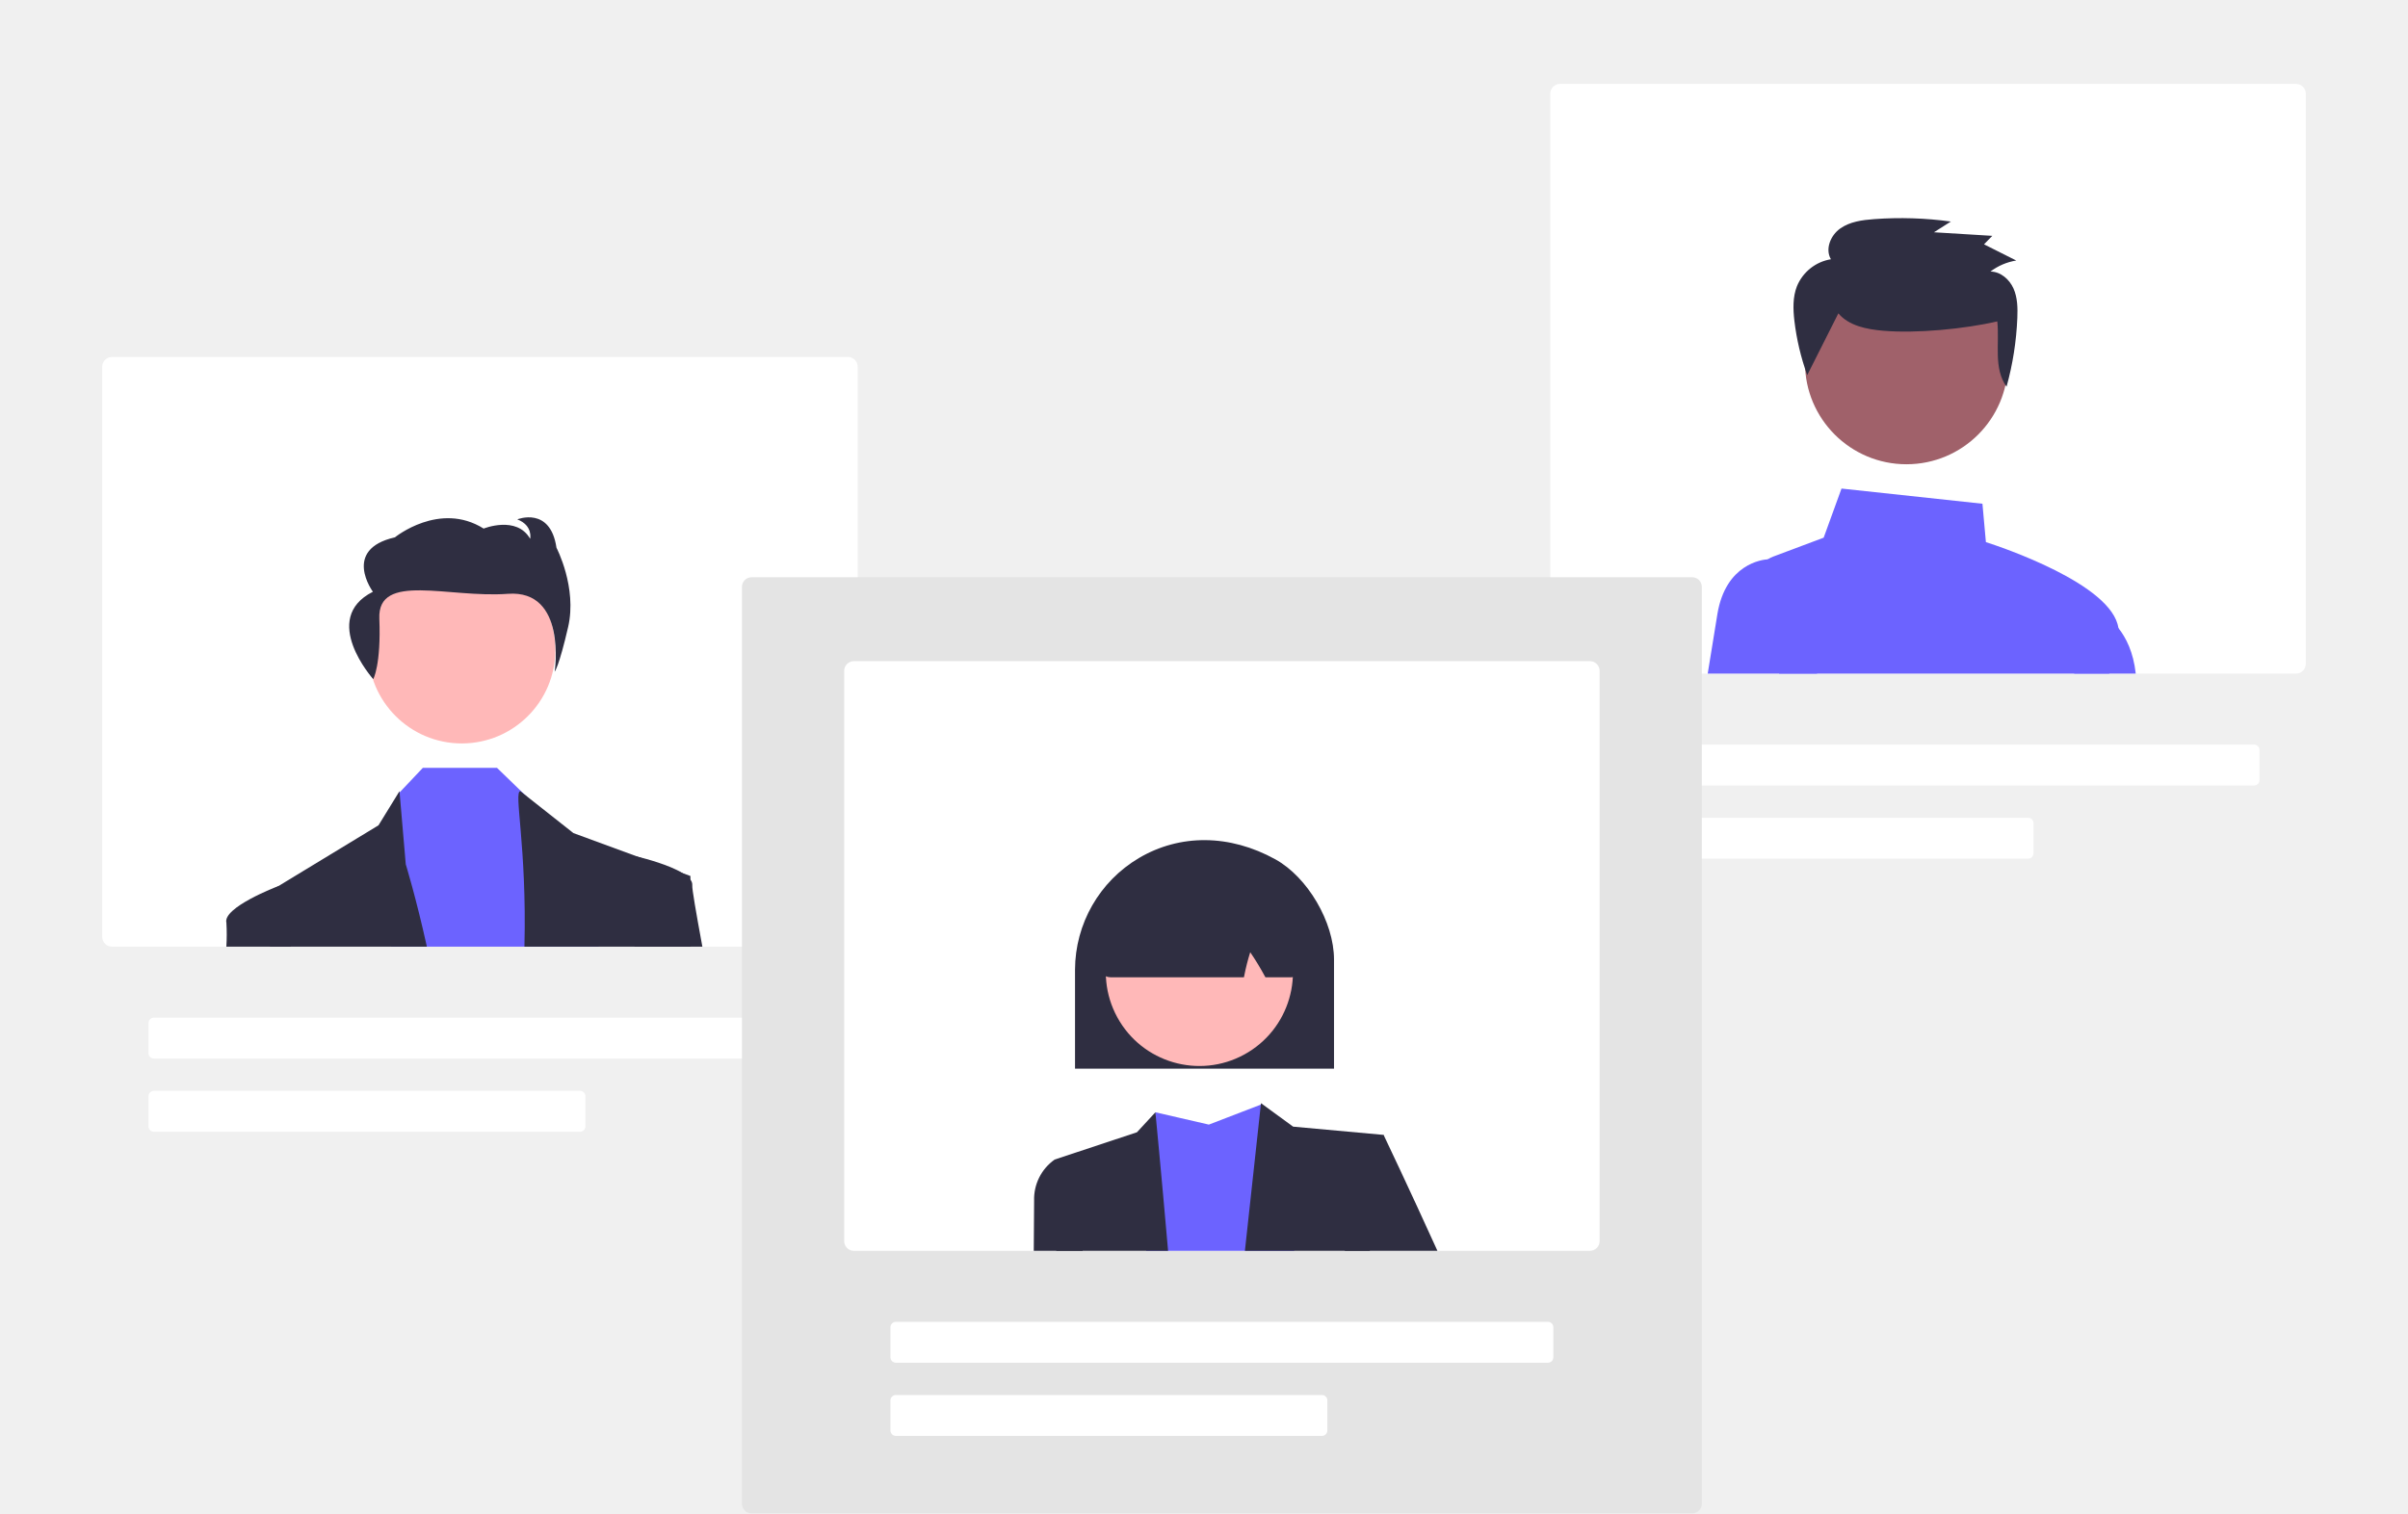
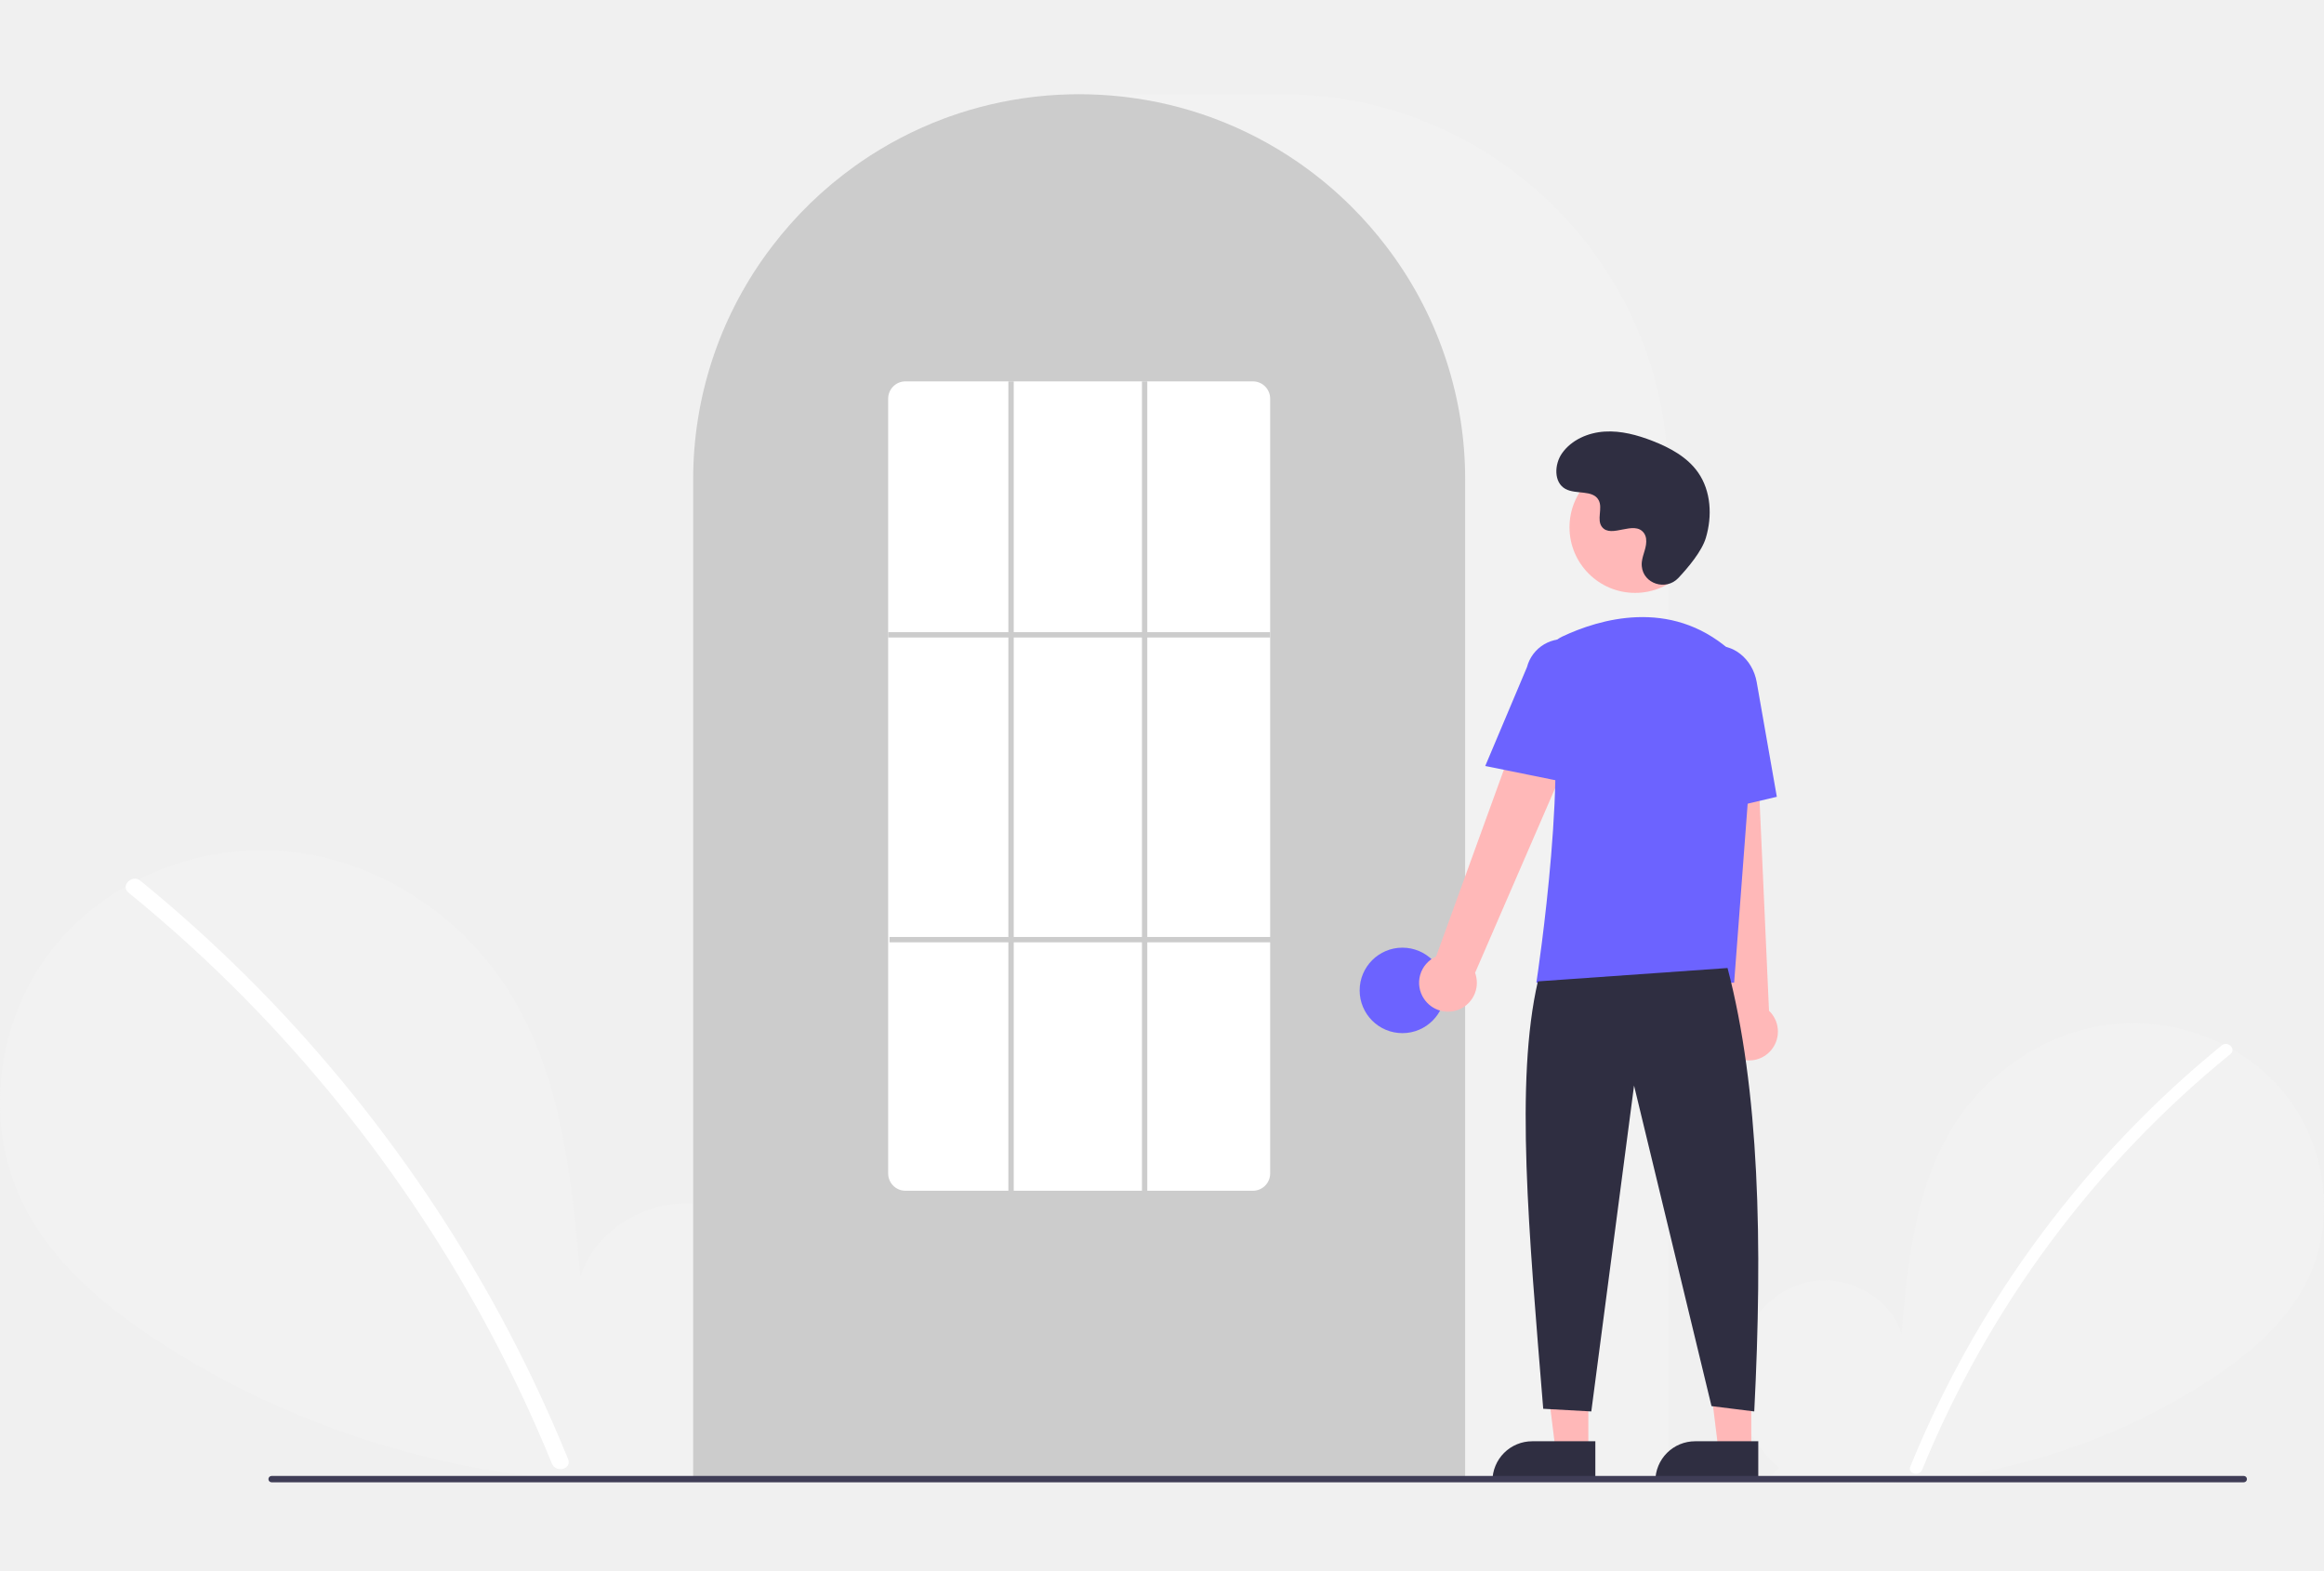
- <svg xmlns="http://www.w3.org/2000/svg" id="f35c0d44-e73e-4e19-bdbc-9ca06ecc8fb5" data-name="Layer 1" width="794.589" height="499.429" viewBox="0 0 794.589 499.429">
-   <path d="M516.259,599.337h-310.357a3.199,3.199,0,0,1-3.196-3.196V293.596a3.199,3.199,0,0,1,3.196-3.196h310.357a3.199,3.199,0,0,1,3.196,3.196V596.141A3.199,3.199,0,0,1,516.259,599.337Z" transform="translate(-202.7057 -200.2854)" fill="#f0f0f0" />
-   <path d="M482.524,318.098H239.636a3.201,3.201,0,0,0-3.196,3.196V509.497a3.201,3.201,0,0,0,3.196,3.196H482.524a3.201,3.201,0,0,0,3.196-3.196V321.294A3.201,3.201,0,0,0,482.524,318.098Z" transform="translate(-202.7057 -200.2854)" fill="#fff" />
-   <path d="M468.675,549.623H253.485a1.778,1.778,0,0,1-1.776-1.776v-9.943a1.778,1.778,0,0,1,1.776-1.776H468.675a1.778,1.778,0,0,1,1.776,1.776v9.943A1.778,1.778,0,0,1,468.675,549.623Z" transform="translate(-202.7057 -200.2854)" fill="#fff" />
-   <path d="M394.104,573.77H253.485a1.778,1.778,0,0,1-1.776-1.775v-9.943a1.778,1.778,0,0,1,1.776-1.776H394.104a1.778,1.778,0,0,1,1.776,1.776v9.943A1.778,1.778,0,0,1,394.104,573.77Z" transform="translate(-202.7057 -200.2854)" fill="#fff" />
-   <circle cx="152.374" cy="214.46" r="30.882" fill="#ffb8b8" />
-   <polygon points="197.556 312.407 129.086 312.407 131.323 262.068 131.856 261.507 139.54 253.39 163.992 253.39 173.054 262.168 173.786 262.878 193.082 281.372 197.556 312.407" fill="#6c63ff" />
-   <path d="M343.566,512.693H291.765c-.128-11.363-.199-18.167-.199-18.167l2.997-1.825a.022.022,0,0,1,.014-.007h.007l33.01-20.042,6.931-11.257.036.398,2.038,23.728S339.966,496.401,343.566,512.693Z" transform="translate(-202.7057 -200.2854)" fill="#2f2e41" />
-   <path d="M430.63,512.693h-54.87c.831-33.138-3.643-51.298-1.342-51.298l1.342,1.058,16.171,12.769,21.313,7.819h.014l14.694,5.39,2.578.945v1.214C430.538,493.503,430.552,501.464,430.63,512.693Z" transform="translate(-202.7057 -200.2854)" fill="#2f2e41" />
-   <path d="M325.863,424.408s2.624-4.608,2.014-20.001,22.831-6.687,42.418-8.156,15.441,25.7,15.441,25.7,1.413-1.615,4.438-14.727-3.844-26.179-3.844-26.179c-2.023-13.778-12.926-9.362-12.926-9.362,5.251,2.044,4.242,6.415,4.242,6.415-4.445-7.793-15.348-3.377-15.348-3.377-14.542-9.125-29.279,2.892-29.279,2.892-17.567,3.987-7.265,17.957-7.265,17.957C308.088,404.497,325.863,424.408,325.863,424.408Z" transform="translate(-202.7057 -200.2854)" fill="#2f2e41" />
-   <path d="M298.682,512.693H277.397a64.178,64.178,0,0,0,.014-7.876c-1.271-5.064,16.612-11.91,17.151-12.116a.022.022,0,0,1,.014-.007h.007l3.409,1.832Z" transform="translate(-202.7057 -200.2854)" fill="#2f2e41" />
-   <path d="M434.472,512.693H412.115L409.324,485.137l3.132-2.287s.284.064.789.192h.014c2.507.618,10.262,2.663,14.694,5.39a9.104,9.104,0,0,1,2.578,2.159,2.662,2.662,0,0,1,.611,1.889C431.028,493.51,432.334,501.095,434.472,512.693Z" transform="translate(-202.7057 -200.2854)" fill="#2f2e41" />
-   <path d="M994.098,509.222h-310.357a3.199,3.199,0,0,1-3.196-3.196V203.481a3.199,3.199,0,0,1,3.196-3.196h310.357a3.199,3.199,0,0,1,3.196,3.196V506.026A3.199,3.199,0,0,1,994.098,509.222Z" transform="translate(-202.7057 -200.2854)" fill="#f0f0f0" />
-   <path d="M960.364,227.984H717.476a3.201,3.201,0,0,0-3.196,3.196V419.382a3.201,3.201,0,0,0,3.196,3.196H960.364a3.201,3.201,0,0,0,3.196-3.196V231.18A3.201,3.201,0,0,0,960.364,227.984Z" transform="translate(-202.7057 -200.2854)" fill="#fff" />
-   <path d="M946.515,459.508H731.325a1.778,1.778,0,0,1-1.776-1.776V447.79a1.778,1.778,0,0,1,1.776-1.776H946.515a1.778,1.778,0,0,1,1.776,1.776v9.943A1.778,1.778,0,0,1,946.515,459.508Z" transform="translate(-202.7057 -200.2854)" fill="#fff" />
-   <path d="M871.944,483.655H731.325a1.778,1.778,0,0,1-1.776-1.775v-9.943a1.778,1.778,0,0,1,1.776-1.776H871.944a1.778,1.778,0,0,1,1.776,1.776v9.943A1.778,1.778,0,0,1,871.944,483.655Z" transform="translate(-202.7057 -200.2854)" fill="#fff" />
-   <path d="M898.705,422.578c1.371-4.936,2.436-9.19,2.983-12.201a8.702,8.702,0,0,0,.05-2.812c-2.045-14.552-38.99-26.853-43.727-28.372l-1.143-12.67-46.504-5.007-5.888,16.207L787.786,383.979a7.95,7.95,0,0,0-1.712.881,8.263,8.263,0,0,0-3.402,8.814l7.109,28.905H898.705Z" transform="translate(-202.7057 -200.2854)" fill="#6c63ff" />
-   <path d="M802.302,422.578H766.217c1.293-8.054,2.45-15.177,3.203-19.708,2.755-16.491,14.772-17.897,16.654-18.011.149-.014.242-.014.249-.014h7.592Z" transform="translate(-202.7057 -200.2854)" fill="#6c63ff" />
-   <path d="M898.705,422.578h8.75c-.774-7.109-3.231-11.896-5.717-15.014a17.936,17.936,0,0,0-6.257-5.206l-.66-.284-7.691,20.503Z" transform="translate(-202.7057 -200.2854)" fill="#6c63ff" />
-   <circle id="e1a103b7-8d34-421f-afc4-5b4214dc85b9" data-name="Ellipse 109" cx="629.092" cy="119.727" r="33.484" fill="#a0616a" />
-   <path id="b2c74153-0538-46ec-992c-20d14033c946" data-name="Path 696" d="M809.324,303.7c3.466,4.102,9.331,5.259,14.742,5.73,10.99.964,26.968-.599,37.708-3.079.771,7.429-1.322,15.439,3.052,21.551a100.049,100.049,0,0,0,3.555-22.68c.132-3.29.08-6.694-1.256-9.714s-4.253-5.584-7.61-5.611a19.074,19.074,0,0,1,8.508-3.636l-10.632-5.343,2.73-2.803-19.248-1.178,5.575-3.541a120.889,120.889,0,0,0-25.336-.797c-3.923.289-8.024.841-11.201,3.114s-5.014,6.789-3.041,10.126a14.703,14.703,0,0,0-11.205,8.891c-1.417,3.592-1.287,7.582-.851,11.409a80.867,80.867,0,0,0,4.24,17.939" transform="translate(-202.7057 -200.2854)" fill="#2f2e41" />
-   <path d="M761.083,699.715h-310.357a3.199,3.199,0,0,1-3.196-3.196V393.974a3.199,3.199,0,0,1,3.196-3.196h310.357a3.199,3.199,0,0,1,3.196,3.196V696.519A3.199,3.199,0,0,1,761.083,699.715Z" transform="translate(-202.7057 -200.2854)" fill="#e4e4e4" />
-   <path d="M727.349,418.476H484.461a3.201,3.201,0,0,0-3.196,3.196V609.875a3.201,3.201,0,0,0,3.196,3.196H727.349a3.201,3.201,0,0,0,3.196-3.196V421.672A3.201,3.201,0,0,0,727.349,418.476Z" transform="translate(-202.7057 -200.2854)" fill="#fff" />
-   <path d="M713.5,650.001H498.31a1.778,1.778,0,0,1-1.775-1.775v-9.943a1.778,1.778,0,0,1,1.775-1.776H713.5a1.778,1.778,0,0,1,1.775,1.776v9.943A1.778,1.778,0,0,1,713.5,650.001Z" transform="translate(-202.7057 -200.2854)" fill="#fff" />
-   <path d="M638.929,674.147H498.31a1.778,1.778,0,0,1-1.775-1.776v-9.943a1.778,1.778,0,0,1,1.775-1.776H638.929a1.778,1.778,0,0,1,1.775,1.776v9.943A1.778,1.778,0,0,1,638.929,674.147Z" transform="translate(-202.7057 -200.2854)" fill="#fff" />
-   <path d="M629.803,613.071H580.92l3.047-45.723,17.634,4.069L618.753,564.82l.455-.17.028-.014a.229.229,0,0,1,.014.043C619.52,565.765,624.903,587.319,629.803,613.071Z" transform="translate(-202.7057 -200.2854)" fill="#6c63ff" />
-   <polygon points="456.557 374.527 451.99 412.785 410.792 412.785 416.047 364.535 416.097 364.066 416.502 364.364 416.544 364.392 426.707 371.807 456.557 374.527" fill="#2f2e41" />
-   <path d="M588.15,613.071h-36.895l-.533-30.12L577.874,573.946l6.093-6.598S585.892,587.198,588.15,613.071Z" transform="translate(-202.7057 -200.2854)" fill="#2f2e41" />
-   <path d="M677.025,613.071H646.45l1.96-27.407,10.852-10.852S667.849,592.823,677.025,613.071Z" transform="translate(-202.7057 -200.2854)" fill="#2f2e41" />
-   <path d="M559.955,613.071H543.827c.071-8.778.114-14.843.114-16.555a15.987,15.987,0,0,1,6.782-13.565l8.146,2.713Z" transform="translate(-202.7057 -200.2854)" fill="#2f2e41" />
-   <path d="M557.439,520.283a42.964,42.964,0,0,1,21.073-36.826c13.596-8.026,29.999-7.881,45.003.397,10.69,5.899,19.387,20.741,19.387,33.085v36.021H557.439Z" transform="translate(-202.7057 -200.2854)" fill="#2f2e41" />
-   <circle cx="598.479" cy="521.204" r="30.869" transform="translate(-379.3653 150.6516) rotate(-28.66316)" fill="#ffb8b8" />
-   <path d="M566.288,521.496c-.234-.27-.782-.903,3.026-30.201l.121-.479h.344c19.3-9.495,38.882-9.734,58.205-.713a3.802,3.802,0,0,1,2.155,3.076c2.255,27.527,1.71,28.127,1.477,28.383a3.78,3.78,0,0,1-2.79,1.234h-8.561l-.179-.323a88.354,88.354,0,0,0-4.832-7.946,70.527,70.527,0,0,0-1.973,7.769l-.104.5H569.138A3.769,3.769,0,0,1,566.288,521.496Z" transform="translate(-202.7057 -200.2854)" fill="#2f2e41" />
+ <svg xmlns="http://www.w3.org/2000/svg" width="296" height="200" viewBox="0 0 296 200" fill="none">
+   <path d="M226.625 186.965C222.835 183.763 220.533 178.705 221.137 173.78C221.74 168.856 225.479 164.329 230.329 163.283C235.179 162.237 240.708 165.132 242.181 169.869C242.991 160.735 243.926 151.219 248.782 143.44C253.179 136.397 260.795 131.358 269.049 130.456C277.303 129.554 285.993 132.96 291.141 139.474C296.289 145.989 297.549 155.46 293.944 162.94C291.288 168.45 286.395 172.55 281.268 175.886C264.701 186.575 244.832 190.922 225.316 188.127L226.625 186.965Z" fill="#F2F2F2" />
+   <path d="M282.981 133.149C276.17 138.696 269.922 144.9 264.327 151.672C255.571 162.233 248.485 174.074 243.317 186.782C242.939 187.709 244.444 188.112 244.819 187.195C253.275 166.542 266.774 148.339 284.082 134.25C284.859 133.617 283.752 132.521 282.981 133.149Z" fill="white" />
+   <path d="M95.287 186.096C100.492 181.698 103.654 174.75 102.825 167.986C101.996 161.222 96.86 155.004 90.199 153.568C83.537 152.132 75.944 156.108 73.921 162.615C72.807 150.069 71.524 136.998 64.854 126.314C58.815 116.641 48.354 109.719 37.017 108.48C25.681 107.242 13.744 111.919 6.674 120.867C-0.396 129.815 -2.128 142.824 2.824 153.097C6.472 160.665 13.193 166.297 20.235 170.879C42.7 185.497 70.568 191.593 97.085 187.691" fill="#F2F2F2" />
+   <path d="M17.878 112.178C27.232 119.797 35.814 128.318 43.498 137.619C51.184 146.91 57.951 156.924 63.703 167.522C66.919 173.467 69.807 179.582 72.356 185.842C72.875 187.115 70.808 187.67 70.294 186.41C65.78 175.375 60.195 164.808 53.619 154.862C47.076 144.952 39.587 135.7 31.256 127.236C26.545 122.451 21.574 117.929 16.366 113.69C15.299 112.82 16.819 111.315 17.878 112.178L17.878 112.178Z" fill="white" />
+   <path d="M212.47 188.579H88.287V61.163C88.287 34.054 110.341 12 137.45 12H163.307C190.416 12 212.47 34.054 212.47 61.163V188.579Z" fill="#F2F2F2" />
+   <path d="M186.613 188.579H88.287V61.163C88.26 50.776 91.549 40.651 97.676 32.263C97.901 31.955 98.127 31.651 98.359 31.35C101.323 27.463 104.849 24.041 108.823 21.194C109.047 21.031 109.272 20.87 109.501 20.71C112.826 18.409 116.422 16.528 120.209 15.11C120.434 15.025 120.663 14.94 120.892 14.858C124.316 13.636 127.866 12.798 131.476 12.362C131.699 12.331 131.929 12.307 132.159 12.283C135.676 11.907 139.224 11.907 142.742 12.283C142.971 12.307 143.201 12.331 143.427 12.362C147.036 12.799 150.585 13.636 154.008 14.858C154.237 14.94 154.466 15.025 154.692 15.11C158.432 16.511 161.986 18.363 165.275 20.627C165.504 20.784 165.732 20.945 165.958 21.105C168.185 22.695 170.277 24.466 172.212 26.401C173.764 27.952 175.211 29.606 176.542 31.351C176.773 31.651 176.998 31.955 177.224 32.262C183.351 40.65 186.64 50.775 186.613 61.163V188.579Z" fill="#CCCCCC" />
+   <path d="M178.619 131.59C181.625 131.59 184.063 129.153 184.063 126.147C184.063 123.14 181.625 120.703 178.619 120.703C175.613 120.703 173.175 123.14 173.175 126.147C173.175 129.153 175.613 131.59 178.619 131.59Z" fill="#6C63FF" />
+   <path d="M202.301 184.763H198.13L196.146 168.674L202.302 168.675L202.301 184.763Z" fill="#FFB8B8" />
+   <path d="M195.15 183.571H203.194V188.636H190.085C190.085 187.971 190.216 187.312 190.471 186.697C190.725 186.083 191.098 185.525 191.568 185.054C192.039 184.584 192.597 184.211 193.212 183.956C193.826 183.702 194.485 183.571 195.15 183.571Z" fill="#2F2E41" />
+   <path d="M223.053 184.763H218.882L216.897 168.674L223.053 168.675L223.053 184.763Z" fill="#FFB8B8" />
+   <path d="M215.901 183.571H223.946V188.636H210.836C210.836 187.971 210.967 187.312 211.222 186.697C211.477 186.083 211.85 185.525 212.32 185.054C212.79 184.584 213.349 184.211 213.963 183.956C214.578 183.702 215.236 183.571 215.901 183.571Z" fill="#2F2E41" />
+   <path d="M181.374 127.225C181.074 126.783 180.875 126.281 180.79 125.753C180.705 125.226 180.737 124.686 180.883 124.172C181.03 123.658 181.287 123.182 181.637 122.779C181.987 122.375 182.421 122.053 182.909 121.835L197.088 82.754L204.066 86.562L187.876 123.909C188.187 124.753 188.178 125.682 187.851 126.52C187.523 127.357 186.9 128.046 186.098 128.455C185.297 128.864 184.373 128.964 183.503 128.738C182.632 128.511 181.875 127.973 181.374 127.225Z" fill="#FFB8B8" />
+   <path d="M220.924 134.569C220.46 134.303 220.061 133.939 219.753 133.502C219.445 133.065 219.237 132.566 219.144 132.04C219.05 131.514 219.072 130.974 219.21 130.457C219.347 129.941 219.596 129.461 219.94 129.051L215.547 87.71L223.487 88.073L225.313 128.737C225.963 129.359 226.362 130.198 226.435 131.095C226.508 131.991 226.249 132.884 225.708 133.602C225.167 134.321 224.381 134.817 223.5 134.995C222.618 135.173 221.701 135.021 220.924 134.569Z" fill="#FFB8B8" />
+   <path d="M208.259 75.515C212.874 75.515 216.615 71.774 216.615 67.159C216.615 62.544 212.874 58.803 208.259 58.803C203.644 58.803 199.902 62.544 199.902 67.159C199.902 71.774 203.644 75.515 208.259 75.515Z" fill="#FFB8B8" />
+   <path d="M220.872 125.167H195.679L195.709 124.971C195.754 124.678 200.199 95.562 196.921 86.036C196.592 85.1 196.621 84.076 197.002 83.16C197.383 82.244 198.09 81.501 198.986 81.075H198.986C203.671 78.868 212.666 76.151 220.257 82.745C221.374 83.731 222.247 84.964 222.805 86.345C223.364 87.727 223.593 89.219 223.475 90.705L220.872 125.167Z" fill="#6C63FF" />
+   <path d="M200.514 99.865L189.171 97.564L194.488 84.965C194.806 83.745 195.595 82.701 196.682 82.061C197.769 81.422 199.065 81.24 200.287 81.556C201.508 81.871 202.554 82.657 203.195 83.743C203.837 84.829 204.022 86.124 203.71 87.346L200.514 99.865Z" fill="#6C63FF" />
+   <path d="M215.042 104.137L214.36 88.507C213.843 85.568 215.525 82.791 218.112 82.337C220.7 81.884 223.227 83.922 223.746 86.882L226.309 101.487L215.042 104.137Z" fill="#6C63FF" />
+   <path d="M220.031 123.295C224.084 138.734 224.527 158.363 223.433 179.774L217.989 179.093L208.123 138.266L202.679 179.774L196.555 179.433C194.725 156.968 192.944 137.682 195.874 124.997L220.031 123.295Z" fill="#2F2E41" />
+   <path d="M213.765 73.617C212.206 75.277 209.311 74.386 209.108 72.117C209.092 71.941 209.093 71.764 209.112 71.588C209.216 70.583 209.797 69.671 209.658 68.61C209.626 68.346 209.528 68.094 209.372 67.879C208.13 66.215 205.214 68.623 204.041 67.117C203.322 66.193 204.167 64.74 203.616 63.708C202.888 62.345 200.731 63.017 199.379 62.271C197.874 61.441 197.964 59.133 198.954 57.728C200.162 56.016 202.28 55.102 204.372 54.97C206.464 54.839 208.541 55.404 210.494 56.165C212.712 57.03 214.912 58.225 216.278 60.175C217.938 62.548 218.098 65.737 217.267 68.512C216.762 70.199 215.038 72.261 213.765 73.617Z" fill="#2F2E41" />
+   <path d="M285.782 188.798H34.592C34.485 188.798 34.382 188.755 34.306 188.679C34.23 188.603 34.188 188.501 34.188 188.393C34.188 188.286 34.23 188.183 34.306 188.107C34.382 188.031 34.485 187.989 34.592 187.988H285.782C285.889 187.989 285.992 188.031 286.067 188.107C286.143 188.183 286.185 188.286 286.185 188.393C286.185 188.501 286.143 188.603 286.067 188.679C285.992 188.755 285.889 188.798 285.782 188.798Z" fill="#3F3D56" />
+   <path d="M159.565 151.664H115.335C114.753 151.668 114.193 151.44 113.778 151.03C113.363 150.621 113.128 150.064 113.124 149.482V50.758C113.128 50.175 113.363 49.618 113.778 49.209C114.193 48.8 114.753 48.572 115.335 48.575H159.565C160.147 48.572 160.707 48.8 161.122 49.209C161.537 49.618 161.772 50.175 161.776 50.758V149.482C161.772 150.064 161.537 150.621 161.122 151.03C160.707 151.44 160.147 151.668 159.565 151.664Z" fill="white" />
+   <path d="M161.776 80.519H113.124V81.199H161.776V80.519Z" fill="#CCCCCC" />
+   <path d="M161.951 119.343H113.298V120.023H161.951V119.343Z" fill="#CCCCCC" />
+   <path d="M129.115 48.575H128.434V152.005H129.115V48.575Z" fill="#CCCCCC" />
+   <path d="M146.126 48.575H145.446V152.005H146.126V48.575Z" fill="#CCCCCC" />
</svg>
